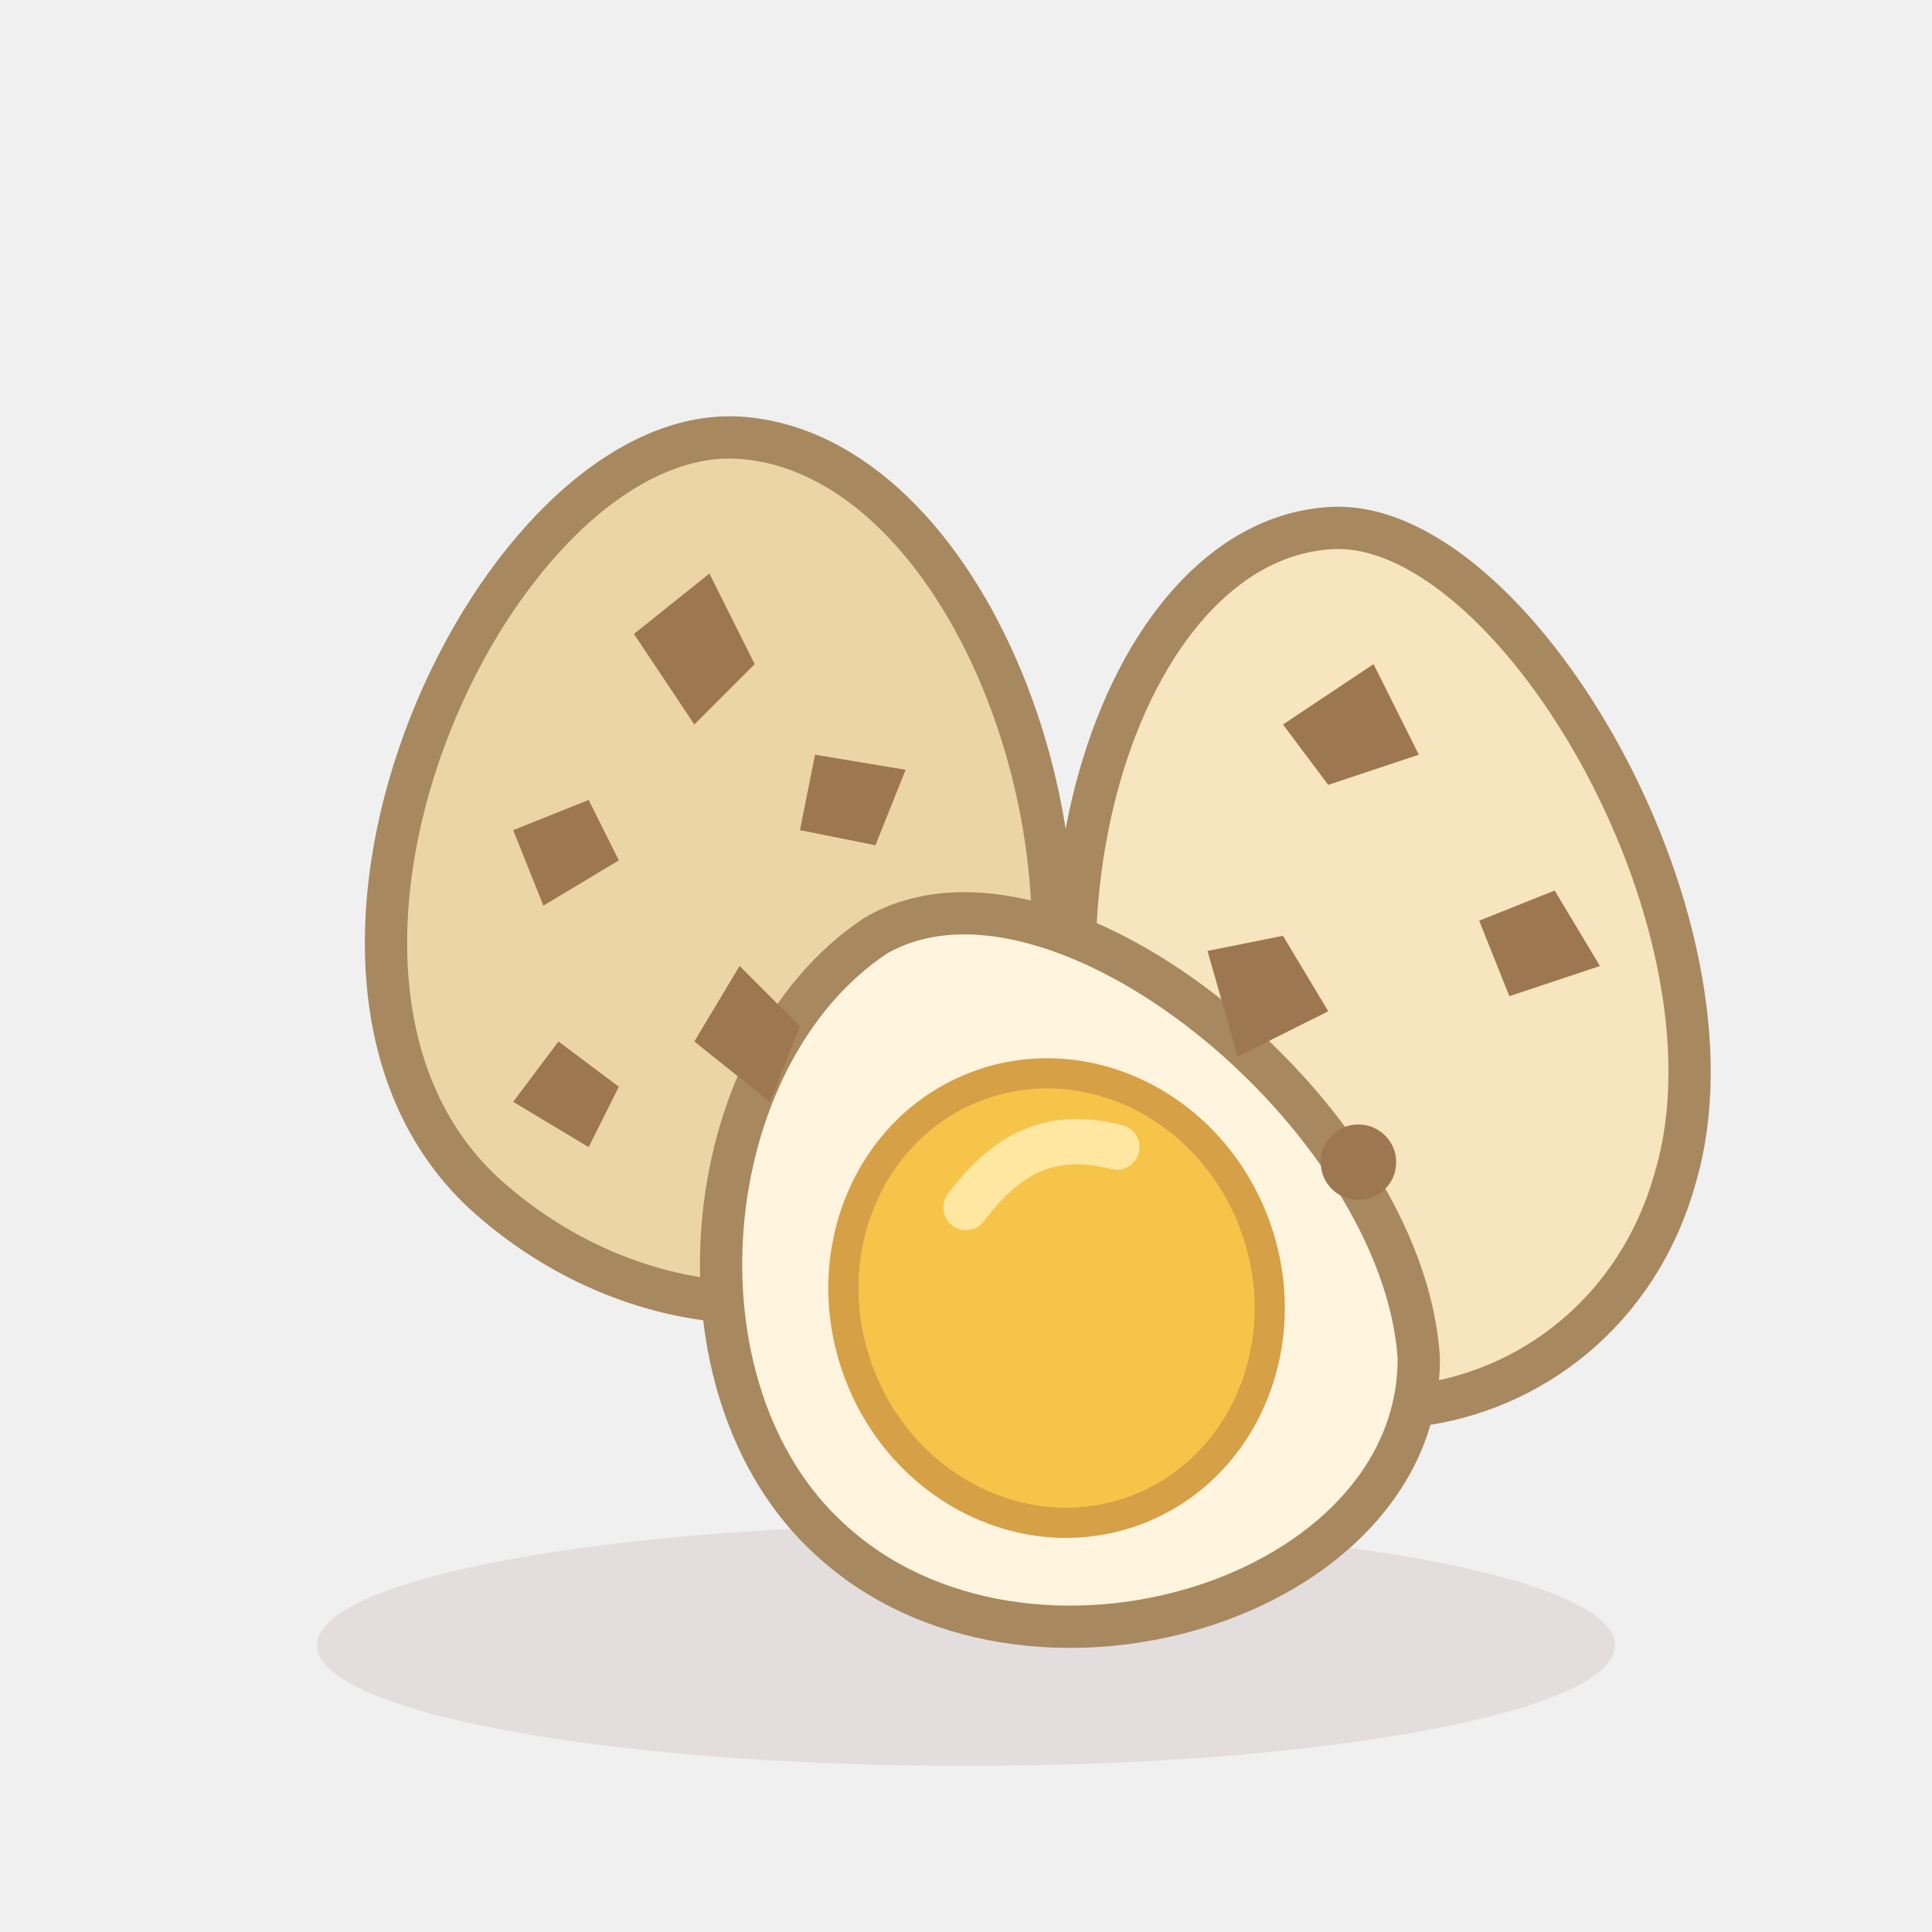
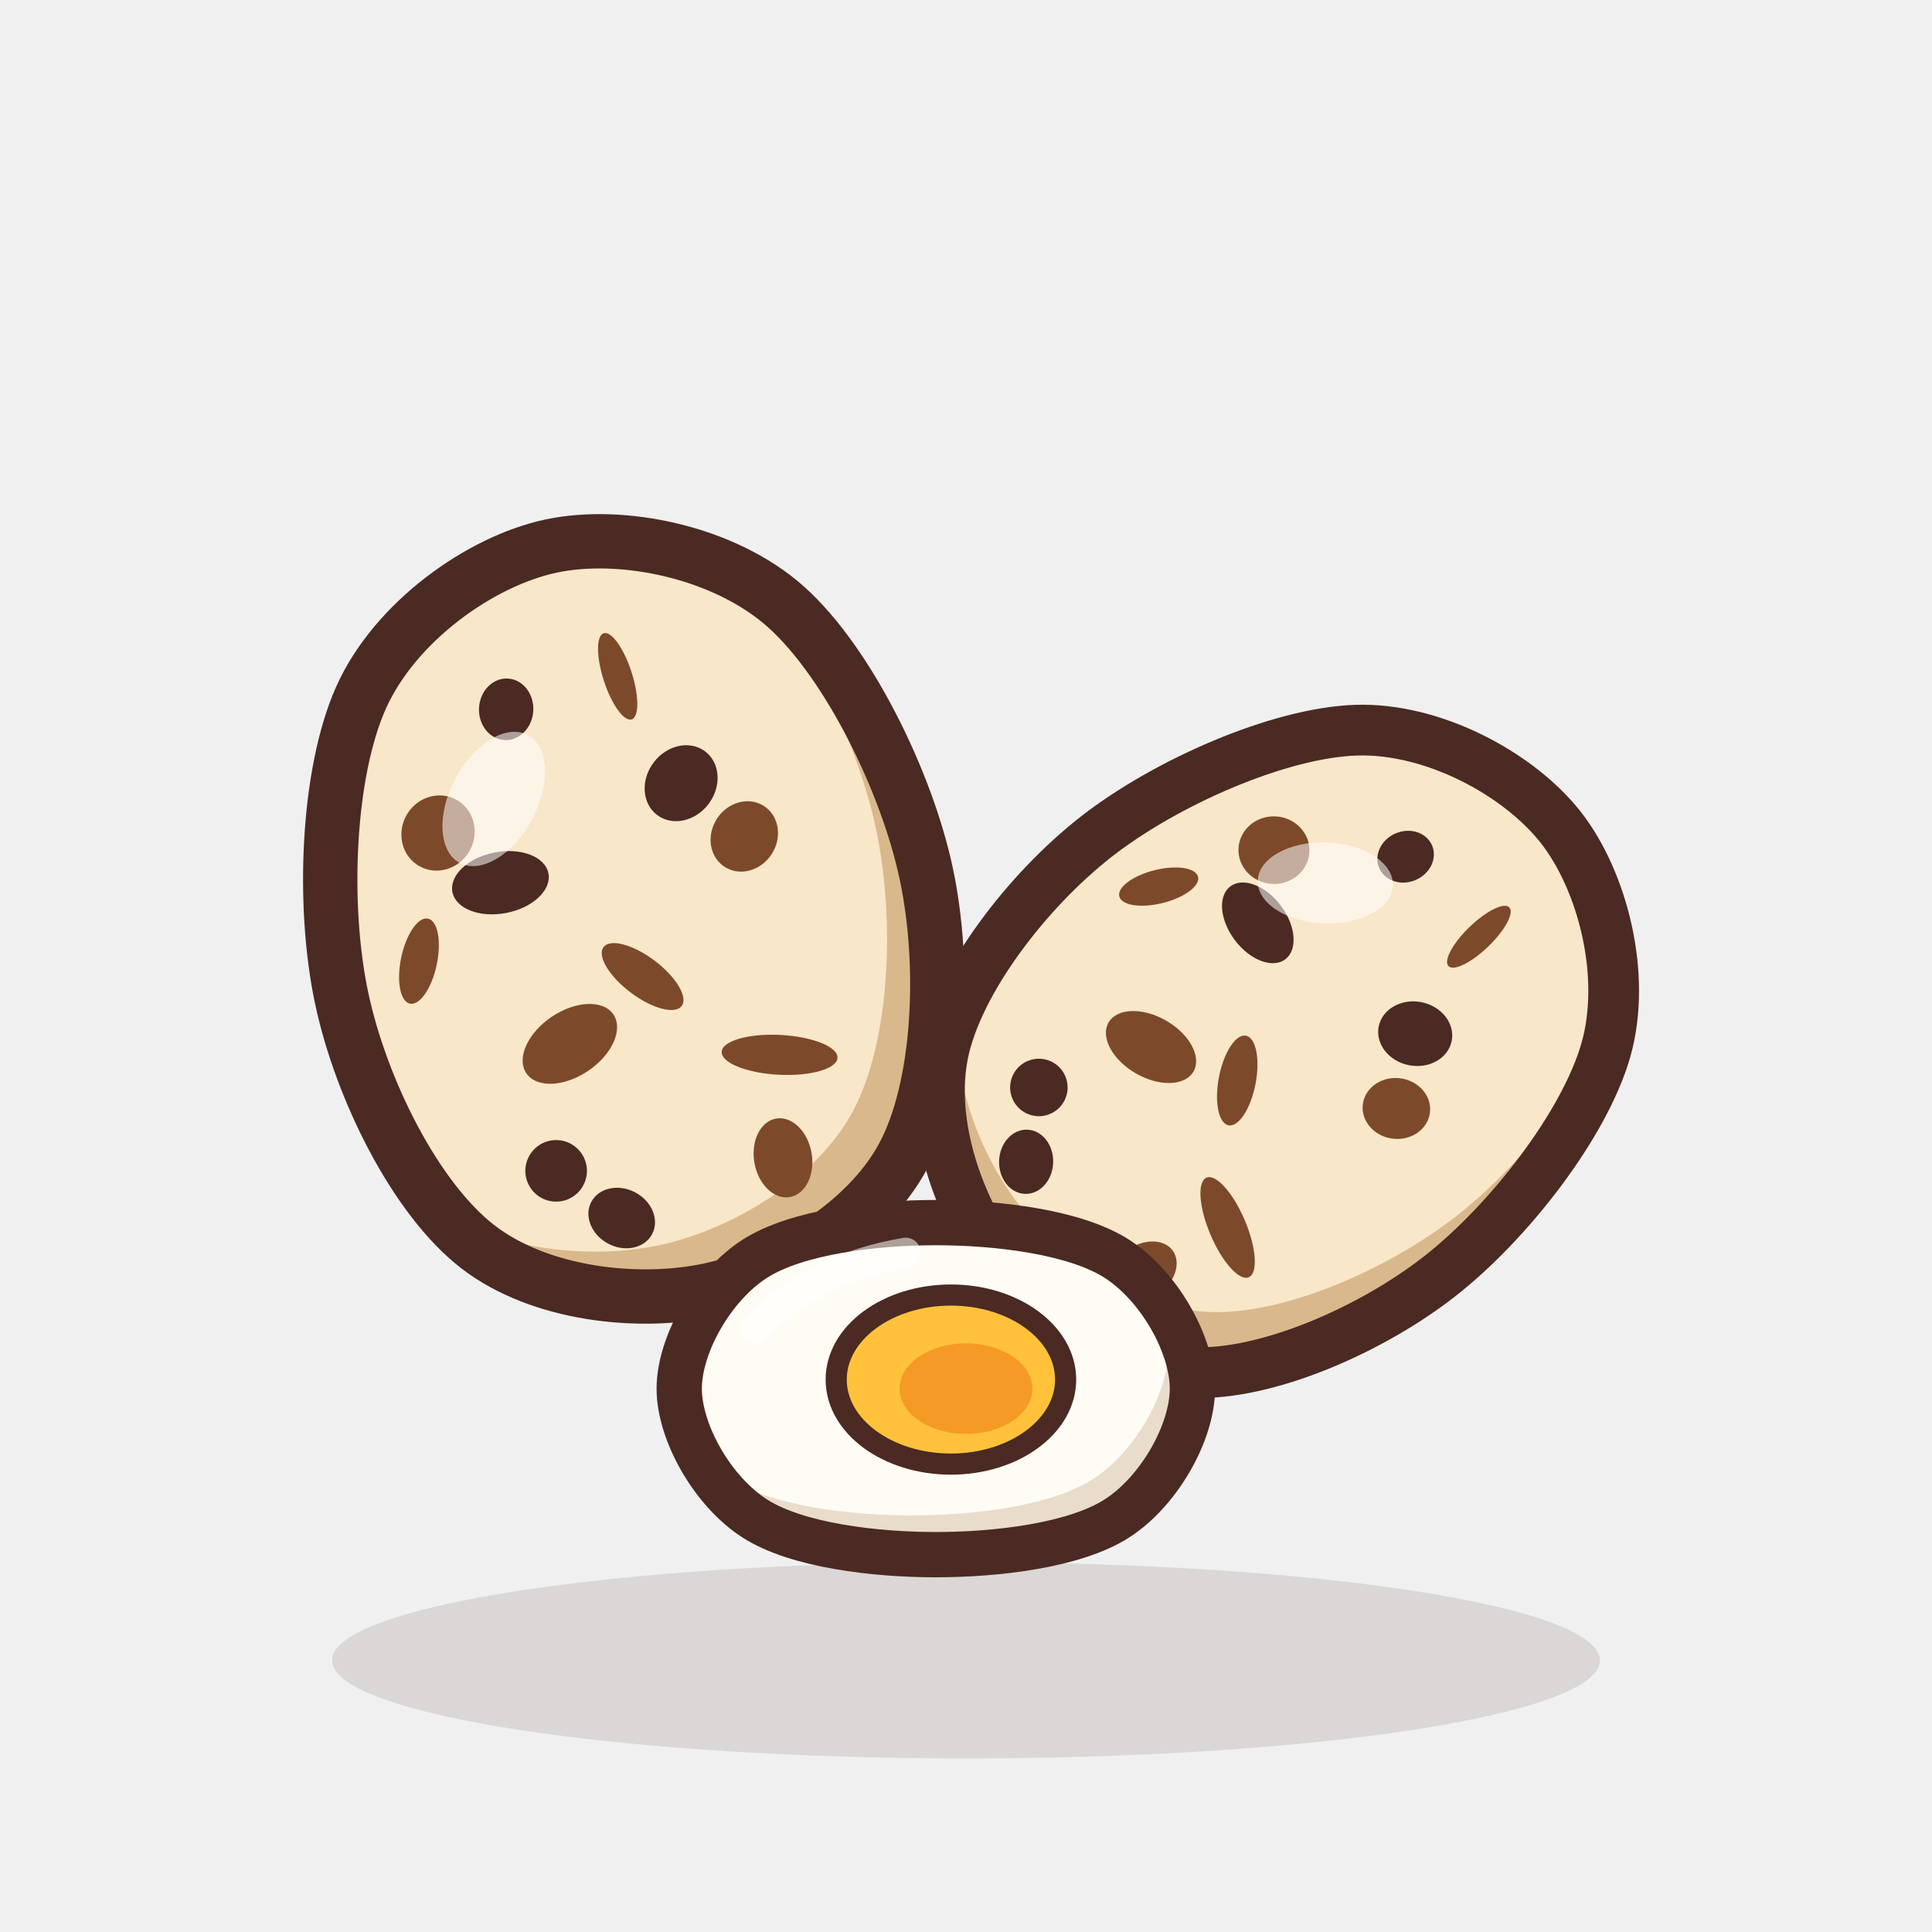
- <svg xmlns="http://www.w3.org/2000/svg" viewBox="0 0 128 128" fill="none">
-   <ellipse cx="64" cy="109" rx="43" ry="8" fill="#723c36" opacity=".1" />
-   <g stroke="#a8885e" stroke-width="2.8">
-     <path d="M49 29c15 1 25 27 19 44-5 16-24 17-36 6-16-15 1-51 17-50Z" fill="#ebd5a6" />
-     <path d="M88 35c12-1 28 26 23 43-5 18-29 21-36 4-9-20-1-46 13-47Z" fill="#f6e5bf" />
-     <path d="M58 62c12-7 35 12 36 28 0 16-26 24-39 12-11-10-9-32 3-40Z" fill="#fff4de" />
-     <ellipse cx="70" cy="86" rx="14" ry="15" transform="rotate(-20 70 86)" fill="#f6c449" stroke="#d6a047" stroke-width="2" />
+ <svg xmlns="http://www.w3.org/2000/svg" viewBox="0 0 128 128" stroke-linecap="round" stroke-linejoin="round">
+   <style>.o,.p,.q,.s,.t,.u{stroke:#4a2a22}.o,.p,.q,.h,.l{fill:none}.o,.s{stroke-width:3}.p,.t{stroke-width:2}.q,.u{stroke-width:1.4}.h{stroke:#fff;stroke-opacity:.55}</style>
+   <defs>
+     <path id="ml-1" d="M0-22c4 0 9.3 2.3 12 6s4.5 10.8 4.5 16s-1.7 11.7-4.5 15s-8 5-12 5s-9.2-1.7-12-5s-4.5-9.8-4.5-15s1.8-12.3 4.5-16s8-6 12-6z" />
+     <clipPath id="ml-1c">
+       <use href="#ml-1" />
+     </clipPath>
+     <g id="ml-1g">
+       <use href="#ml-1" fill="#d9b88c" />
+       <g clip-path="url(#ml-1c)">
+         <use href="#ml-1" fill="#f8e7c8" x="-2.2" y="-3" />
+         <ellipse cx="-4.3" cy="-13.7" rx="1.5" ry="1.7" fill="#4a2a22" transform="rotate(15 -4.3 -13.7)" />
+         <ellipse cx="-9.4" cy="-7.8" rx="2" ry="2.1" fill="#7c4a2a" transform="rotate(41 -9.4 -7.8)" />
+         <ellipse cx="2.1" cy="-14.2" rx="2.5" ry=".8" fill="#7c4a2a" transform="rotate(84 2.1 -14.2)" />
+         <ellipse cx="-3.9" cy="15.1" rx="1.6" ry="1.9" fill="#4a2a22" transform="rotate(130 -3.9 15.1)" />
+         <ellipse cx="0" cy="2.3" rx="2.7" ry="1.1" fill="#7c4a2a" transform="rotate(49 0 2.3)" />
+         <ellipse cx="6.5" cy="8.1" rx="3.2" ry="1.1" fill="#7c4a2a" transform="rotate(15 6.5 8.1)" />
+         <ellipse cx="4.3" cy="-7.7" rx="1.9" ry="2.2" fill="#4a2a22" transform="rotate(49 4.3 -7.7)" />
+         <ellipse cx="-4.7" cy="5.1" rx="2.9" ry="1.8" fill="#7c4a2a" transform="rotate(158 -4.7 5.1)" />
+         <ellipse cx="-11.9" cy="-1.1" rx="2.4" ry="1" fill="#7c4a2a" transform="rotate(114 -11.9 -1.1)" />
+         <ellipse cx="-6.6" cy="-4.4" rx="2.7" ry="1.7" fill="#4a2a22" transform="rotate(1 -6.6 -4.4)" />
+         <ellipse cx="7.1" cy="-4.1" rx="1.8" ry="2" fill="#7c4a2a" transform="rotate(45 7.1 -4.1)" />
+         <ellipse cx="5.5" cy="13.7" rx="1.6" ry="2.2" fill="#7c4a2a" transform="rotate(2 5.5 13.7)" />
+         <ellipse cx="-6.9" cy="11.8" rx="1.7" ry="1.7" fill="#4a2a22" transform="rotate(14 -6.9 11.8)" />
+       </g>
+       <use href="#ml-1" class="o" />
+       <ellipse cx="-6" cy="-9" rx="4" ry="2.4" fill="#fff" opacity=".55" transform="rotate(-50 -6 -9)" />
+     </g>
+     <path id="ml-2" d="M45 92c0-2.9 2.2-6.8 5-8.6s8-2.4 12-2.4s9.2.6 12 2.4s5 5.7 5 8.6s-2.2 6.8-5 8.6s-8 2.4-12 2.4s-9.2-.6-12-2.4s-5-5.7-5-8.6z" />
+   </defs>
+   <ellipse cx="64" cy="110" rx="42" ry="6.5" fill="#3a1d16" opacity=".12" />
+   <use href="#ml-1g" transform="translate(42 62) rotate(-12) scale(1.2)" />
+   <use href="#ml-1g" transform="translate(84 70) rotate(52) scale(1.12)" />
+   <use href="#ml-2" fill="#e9dccb" />
+   <clipPath id="ml-2c">
+     <use href="#ml-2" />
+   </clipPath>
+   <g clip-path="url(#ml-2c)">
+     <use href="#ml-2" fill="#fffcf6" x="-1.6" y="-2.6" />
  </g>
-   <g fill="#9d774f">
-     <path d="m42 42 5-4 3 6-4 4Zm-8 13 5-2 2 4-5 3Zm20-5 6 1-2 5-5-1Zm-8 19 3-5 4 4-2 5Zm-12 4 3-4 4 3-2 4Zm51-25 6-4 3 6-6 2Zm13 13 5-2 3 5-6 2Zm-18 2 5-1 3 5-6 3Z" />
-     <circle cx="90" cy="77" r="2.5" />
-   </g>
-   <path d="M64 80c3-4 6-5 10-4" stroke="#ffe6a1" stroke-width="3" stroke-linecap="round" />
+   <use href="#ml-2" class="o" />
+   <ellipse cx="63" cy="91.4" rx="7.6" ry="5.6" fill="#ffc23a" class="u" />
+   <ellipse cx="64" cy="92" rx="4.4" ry="3" fill="#f59a26" />
+   <path d="M50 88q4-4 10-5" class="h" stroke-width="2" />
</svg>
